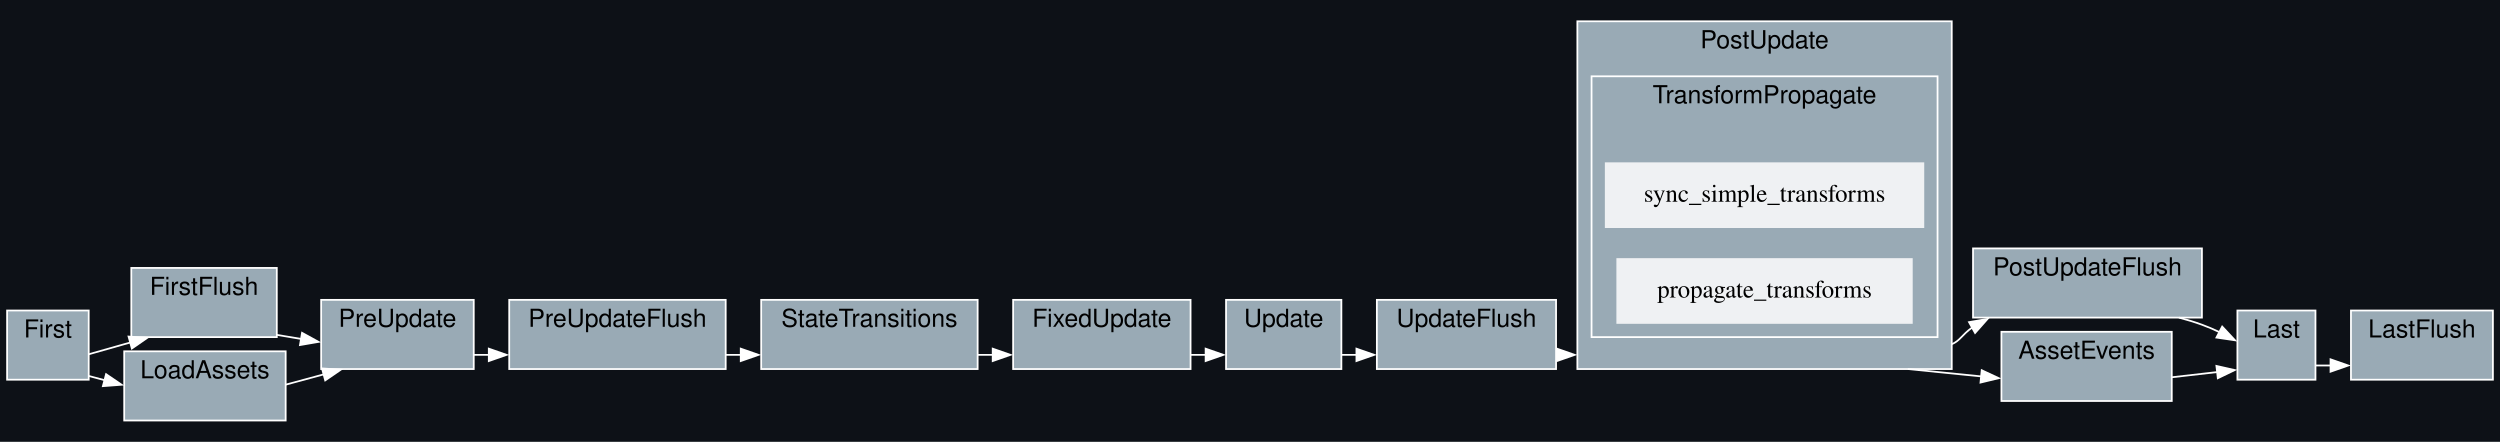
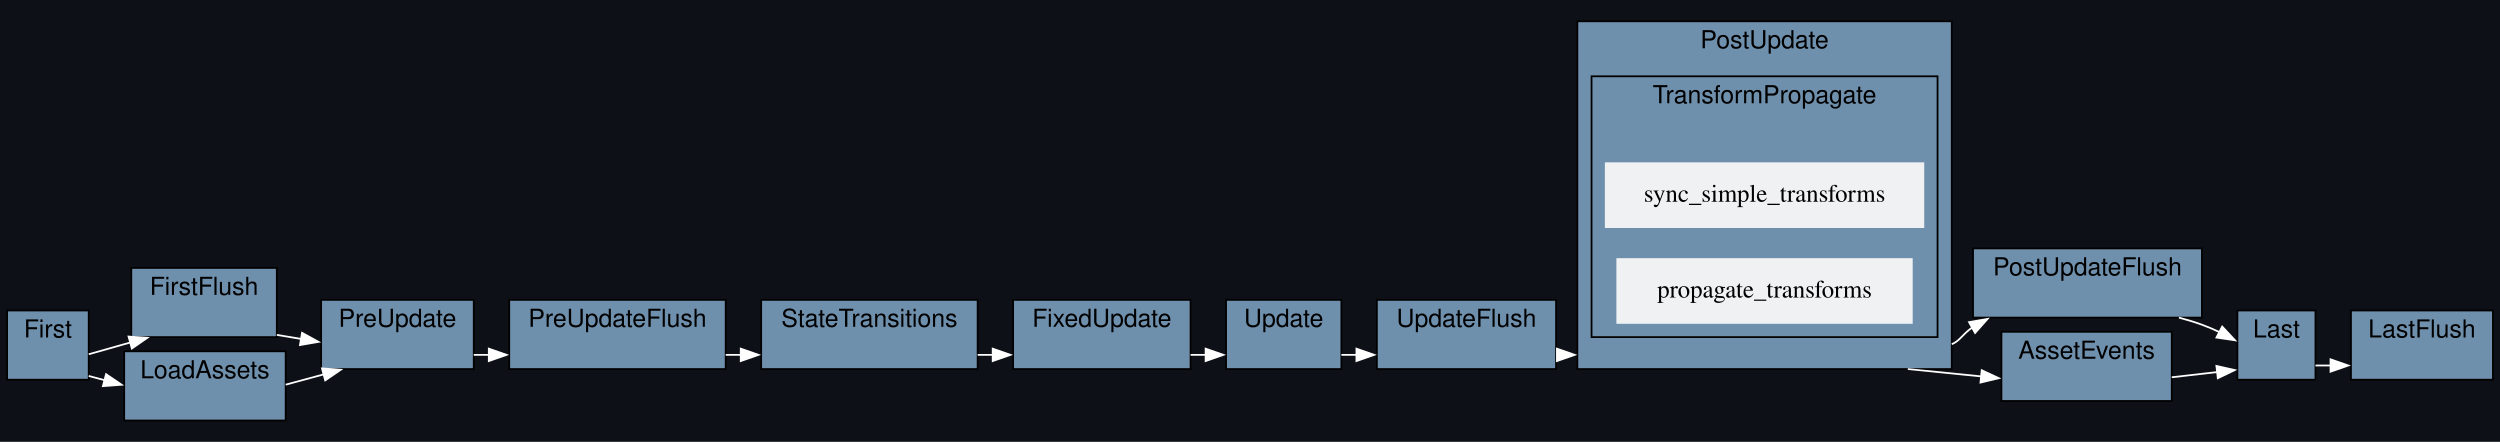
<svg xmlns="http://www.w3.org/2000/svg" width="1409pt" height="249pt" viewBox="0.00 0.00 1409.00 249.00">
  <g id="graph0" class="graph" transform="scale(1 1) rotate(0) translate(4 245)">
    <polygon fill="#0d1117" stroke="none" points="-4,4 -4,-245 1405,-245 1405,4 -4,4" />
    <g id="clust1" class="cluster">
-       <polygon fill="#99aab5" stroke="white" points="70,-55 70,-94 152,-94 152,-55 70,-55" />
+       <polygon fill="#6f90ad" stroke="black" points="70,-55 70,-94 152,-94 152,-55 70,-55" />
      <text text-anchor="middle" x="111" y="-78.8" font-family="Helvetica,sans-Serif" font-size="14.00">FirstFlush</text>
    </g>
    <g id="clust2" class="cluster">
-       <polygon fill="#99aab5" stroke="white" points="283,-37 283,-76 405,-76 405,-37 283,-37" />
+       <polygon fill="#6f90ad" stroke="black" points="283,-37 283,-76 405,-76 405,-37 283,-37" />
      <text text-anchor="middle" x="344" y="-60.8" font-family="Helvetica,sans-Serif" font-size="14.00">PreUpdateFlush</text>
    </g>
    <g id="clust3" class="cluster">
-       <polygon fill="#99aab5" stroke="white" points="772,-37 772,-76 873,-76 873,-37 772,-37" />
+       <polygon fill="#6f90ad" stroke="black" points="772,-37 772,-76 873,-76 873,-37 772,-37" />
      <text text-anchor="middle" x="822.5" y="-60.8" font-family="Helvetica,sans-Serif" font-size="14.00">UpdateFlush</text>
    </g>
    <g id="clust4" class="cluster">
-       <polygon fill="#99aab5" stroke="white" points="1108,-66 1108,-105 1237,-105 1237,-66 1108,-66" />
+       <polygon fill="#6f90ad" stroke="black" points="1108,-66 1108,-105 1237,-105 1237,-66 1108,-66" />
      <text text-anchor="middle" x="1172.5" y="-89.8" font-family="Helvetica,sans-Serif" font-size="14.00">PostUpdateFlush</text>
    </g>
    <g id="clust5" class="cluster">
-       <polygon fill="#99aab5" stroke="white" points="1321,-31 1321,-70 1401,-70 1401,-31 1321,-31" />
+       <polygon fill="#6f90ad" stroke="black" points="1321,-31 1321,-70 1401,-70 1401,-31 1321,-31" />
      <text text-anchor="middle" x="1361" y="-54.8" font-family="Helvetica,sans-Serif" font-size="14.00">LastFlush</text>
    </g>
    <g id="clust6" class="cluster">
-       <polygon fill="#99aab5" stroke="white" points="0,-31 0,-70 46,-70 46,-31 0,-31" />
+       <polygon fill="#6f90ad" stroke="black" points="0,-31 0,-70 46,-70 46,-31 0,-31" />
      <text text-anchor="middle" x="23" y="-54.8" font-family="Helvetica,sans-Serif" font-size="14.00">First</text>
    </g>
    <g id="clust7" class="cluster">
-       <polygon fill="#99aab5" stroke="white" points="177,-37 177,-76 263,-76 263,-37 177,-37" />
+       <polygon fill="#6f90ad" stroke="black" points="177,-37 177,-76 263,-76 263,-37 177,-37" />
      <text text-anchor="middle" x="220" y="-60.8" font-family="Helvetica,sans-Serif" font-size="14.00">PreUpdate</text>
    </g>
    <g id="clust8" class="cluster">
-       <polygon fill="#99aab5" stroke="white" points="425,-37 425,-76 547,-76 547,-37 425,-37" />
+       <polygon fill="#6f90ad" stroke="black" points="425,-37 425,-76 547,-76 547,-37 425,-37" />
      <text text-anchor="middle" x="486" y="-60.8" font-family="Helvetica,sans-Serif" font-size="14.00">StateTransitions</text>
    </g>
    <g id="clust9" class="cluster">
-       <polygon fill="#99aab5" stroke="white" points="567,-37 567,-76 667,-76 667,-37 567,-37" />
+       <polygon fill="#6f90ad" stroke="black" points="567,-37 567,-76 667,-76 667,-37 567,-37" />
      <text text-anchor="middle" x="617" y="-60.8" font-family="Helvetica,sans-Serif" font-size="14.00">FixedUpdate</text>
    </g>
    <g id="clust10" class="cluster">
-       <polygon fill="#99aab5" stroke="white" points="687,-37 687,-76 752,-76 752,-37 687,-37" />
+       <polygon fill="#6f90ad" stroke="black" points="687,-37 687,-76 752,-76 752,-37 687,-37" />
      <text text-anchor="middle" x="719.5" y="-60.8" font-family="Helvetica,sans-Serif" font-size="14.00">Update</text>
    </g>
    <g id="clust11" class="cluster">
-       <polygon fill="#99aab5" stroke="white" points="885,-37 885,-233 1096,-233 1096,-37 885,-37" />
+       <polygon fill="#6f90ad" stroke="black" points="885,-37 885,-233 1096,-233 1096,-37 885,-37" />
      <text text-anchor="middle" x="990.5" y="-217.8" font-family="Helvetica,sans-Serif" font-size="14.00">PostUpdate</text>
    </g>
    <g id="clust12" class="cluster">
-       <polygon fill="#99aab5" stroke="white" points="893,-55 893,-202 1088,-202 1088,-55 893,-55" />
+       <polygon fill="#6f90ad" stroke="black" points="893,-55 893,-202 1088,-202 1088,-55 893,-55" />
      <text text-anchor="middle" x="990.5" y="-186.8" font-family="Helvetica,sans-Serif" font-size="14.00">TransformPropagate</text>
    </g>
    <g id="clust13" class="cluster">
-       <polygon fill="#99aab5" stroke="white" points="1257,-31 1257,-70 1301,-70 1301,-31 1257,-31" />
+       <polygon fill="#6f90ad" stroke="black" points="1257,-31 1257,-70 1301,-70 1301,-31 1257,-31" />
      <text text-anchor="middle" x="1279" y="-54.8" font-family="Helvetica,sans-Serif" font-size="14.00">Last</text>
    </g>
    <g id="clust14" class="cluster">
-       <polygon fill="#99aab5" stroke="white" points="66,-8 66,-47 157,-47 157,-8 66,-8" />
+       <polygon fill="#6f90ad" stroke="black" points="66,-8 66,-47 157,-47 157,-8 66,-8" />
      <text text-anchor="middle" x="111.5" y="-31.8" font-family="Helvetica,sans-Serif" font-size="14.00">LoadAssets</text>
    </g>
    <g id="clust15" class="cluster">
-       <polygon fill="#99aab5" stroke="white" points="1124,-19 1124,-58 1220,-58 1220,-19 1124,-19" />
+       <polygon fill="#6f90ad" stroke="black" points="1124,-19 1124,-58 1220,-58 1220,-19 1124,-19" />
      <text text-anchor="middle" x="1172" y="-42.8" font-family="Helvetica,sans-Serif" font-size="14.00">AssetEvents</text>
    </g>
    <g id="edge2" class="edge">
      <path fill="none" stroke="white" d="M152,-56.27C156.55,-55.51 161.23,-54.72 165.92,-53.93" />
      <polygon fill="white" stroke="white" points="166.23,-57.43 175.51,-52.32 165.07,-50.52 166.23,-57.43" />
    </g>
    <g id="edge4" class="edge">
      <path fill="none" stroke="white" d="M405,-45C407.88,-45 410.78,-45 413.68,-45" />
      <polygon fill="white" stroke="white" points="413.49,-48.5 423.49,-45 413.49,-41.5 413.49,-48.5" />
    </g>
    <g id="edge8" class="edge">
      <path fill="none" stroke="white" d="M873,-45C873.18,-45 873.36,-45 873.55,-45" />
      <polygon fill="white" stroke="white" points="873.49,-48.5 883.49,-45 873.49,-41.5 873.49,-48.5" />
    </g>
    <g id="edge10" class="edge">
      <path fill="none" stroke="white" d="M1224.03,-66C1228.46,-64.84 1232.84,-63.51 1237,-62 1240.28,-60.81 1243.61,-59.37 1246.89,-57.81" />
      <polygon fill="white" stroke="white" points="1248.43,-60.95 1255.66,-53.21 1245.18,-54.75 1248.43,-60.95" />
    </g>
    <g id="edge1" class="edge">
      <path fill="none" stroke="white" d="M46,-45.34C52.44,-47.18 59.5,-49.18 66,-51 67.17,-51.33 68.36,-51.66 69.55,-51.99" />
      <polygon fill="white" stroke="white" points="68.45,-55.32 79.02,-54.6 70.31,-48.57 68.45,-55.32" />
    </g>
    <g id="edge13" class="edge">
      <path fill="none" stroke="white" d="M46,-33.12C48.89,-32.34 51.94,-31.53 55.09,-30.68" />
      <polygon fill="white" stroke="white" points="55.78,-34.12 64.54,-28.16 53.98,-27.36 55.78,-34.12" />
    </g>
    <g id="edge3" class="edge">
      <path fill="none" stroke="white" d="M263,-45C265.78,-45 268.62,-45 271.49,-45" />
      <polygon fill="white" stroke="white" points="271.49,-48.5 281.49,-45 271.49,-41.5 271.49,-48.5" />
    </g>
    <g id="edge5" class="edge">
      <path fill="none" stroke="white" d="M547,-45C549.86,-45 552.74,-45 555.6,-45" />
      <polygon fill="white" stroke="white" points="555.49,-48.5 565.49,-45 555.49,-41.5 555.49,-48.5" />
    </g>
    <g id="edge6" class="edge">
      <path fill="none" stroke="white" d="M667,-45C669.85,-45 672.71,-45 675.54,-45" />
      <polygon fill="white" stroke="white" points="675.49,-48.5 685.49,-45 675.49,-41.5 675.49,-48.5" />
    </g>
    <g id="edge7" class="edge">
      <path fill="none" stroke="white" d="M752,-45C754.81,-45 757.71,-45 760.65,-45" />
      <polygon fill="white" stroke="white" points="760.49,-48.5 770.49,-45 760.49,-41.5 760.49,-48.5" />
    </g>
    <g id="edge9" class="edge">
      <path fill="none" stroke="white" d="M1096,-51C1100.79,-53.02 1101.55,-56.14 1107.53,-60.43" />
      <polygon fill="white" stroke="white" points="1105.74,-63.44 1116.18,-65.26 1109.16,-57.33 1105.74,-63.44" />
    </g>
    <g id="edge14" class="edge">
      <path fill="none" stroke="white" d="M1071.25,-37C1085.2,-35.6 1099.48,-34.17 1112.71,-32.85" />
      <polygon fill="white" stroke="white" points="1112.89,-36.34 1122.5,-31.86 1112.2,-29.38 1112.89,-36.34" />
    </g>
    <g id="node13" class="node">
      <polygon fill="#eff1f3" stroke="#eff1f3" points="1080,-153 901,-153 901,-117 1080,-117 1080,-153" />
      <text text-anchor="middle" x="990.5" y="-131.3" font-family="Times,serif" font-size="14.00">sync_simple_transforms</text>
    </g>
    <g id="node14" class="node">
      <polygon fill="#eff1f3" stroke="#eff1f3" points="1073.5,-99 907.5,-99 907.5,-63 1073.5,-63 1073.5,-99" />
      <text text-anchor="middle" x="990.5" y="-77.3" font-family="Times,serif" font-size="14.00">propagate_transforms</text>
    </g>
    <g id="edge11" class="edge">
      <path fill="none" stroke="white" d="M1301,-39C1303.72,-39 1306.6,-39 1309.56,-39" />
      <polygon fill="white" stroke="white" points="1309.49,-42.5 1319.49,-39 1309.49,-35.5 1309.49,-42.5" />
    </g>
    <g id="edge12" class="edge">
      <path fill="none" stroke="white" d="M157,-28.2C164.15,-30.13 171.51,-32.13 178.54,-34.03" />
      <polygon fill="white" stroke="white" points="177.46,-37.37 188.03,-36.61 179.29,-30.61 177.46,-37.37" />
    </g>
    <g id="edge15" class="edge">
      <path fill="none" stroke="white" d="M1220,-32.37C1228.68,-33.36 1237.56,-34.38 1245.69,-35.31" />
      <polygon fill="white" stroke="white" points="1245.17,-38.77 1255.5,-36.43 1245.96,-31.82 1245.17,-38.77" />
    </g>
  </g>
</svg>
